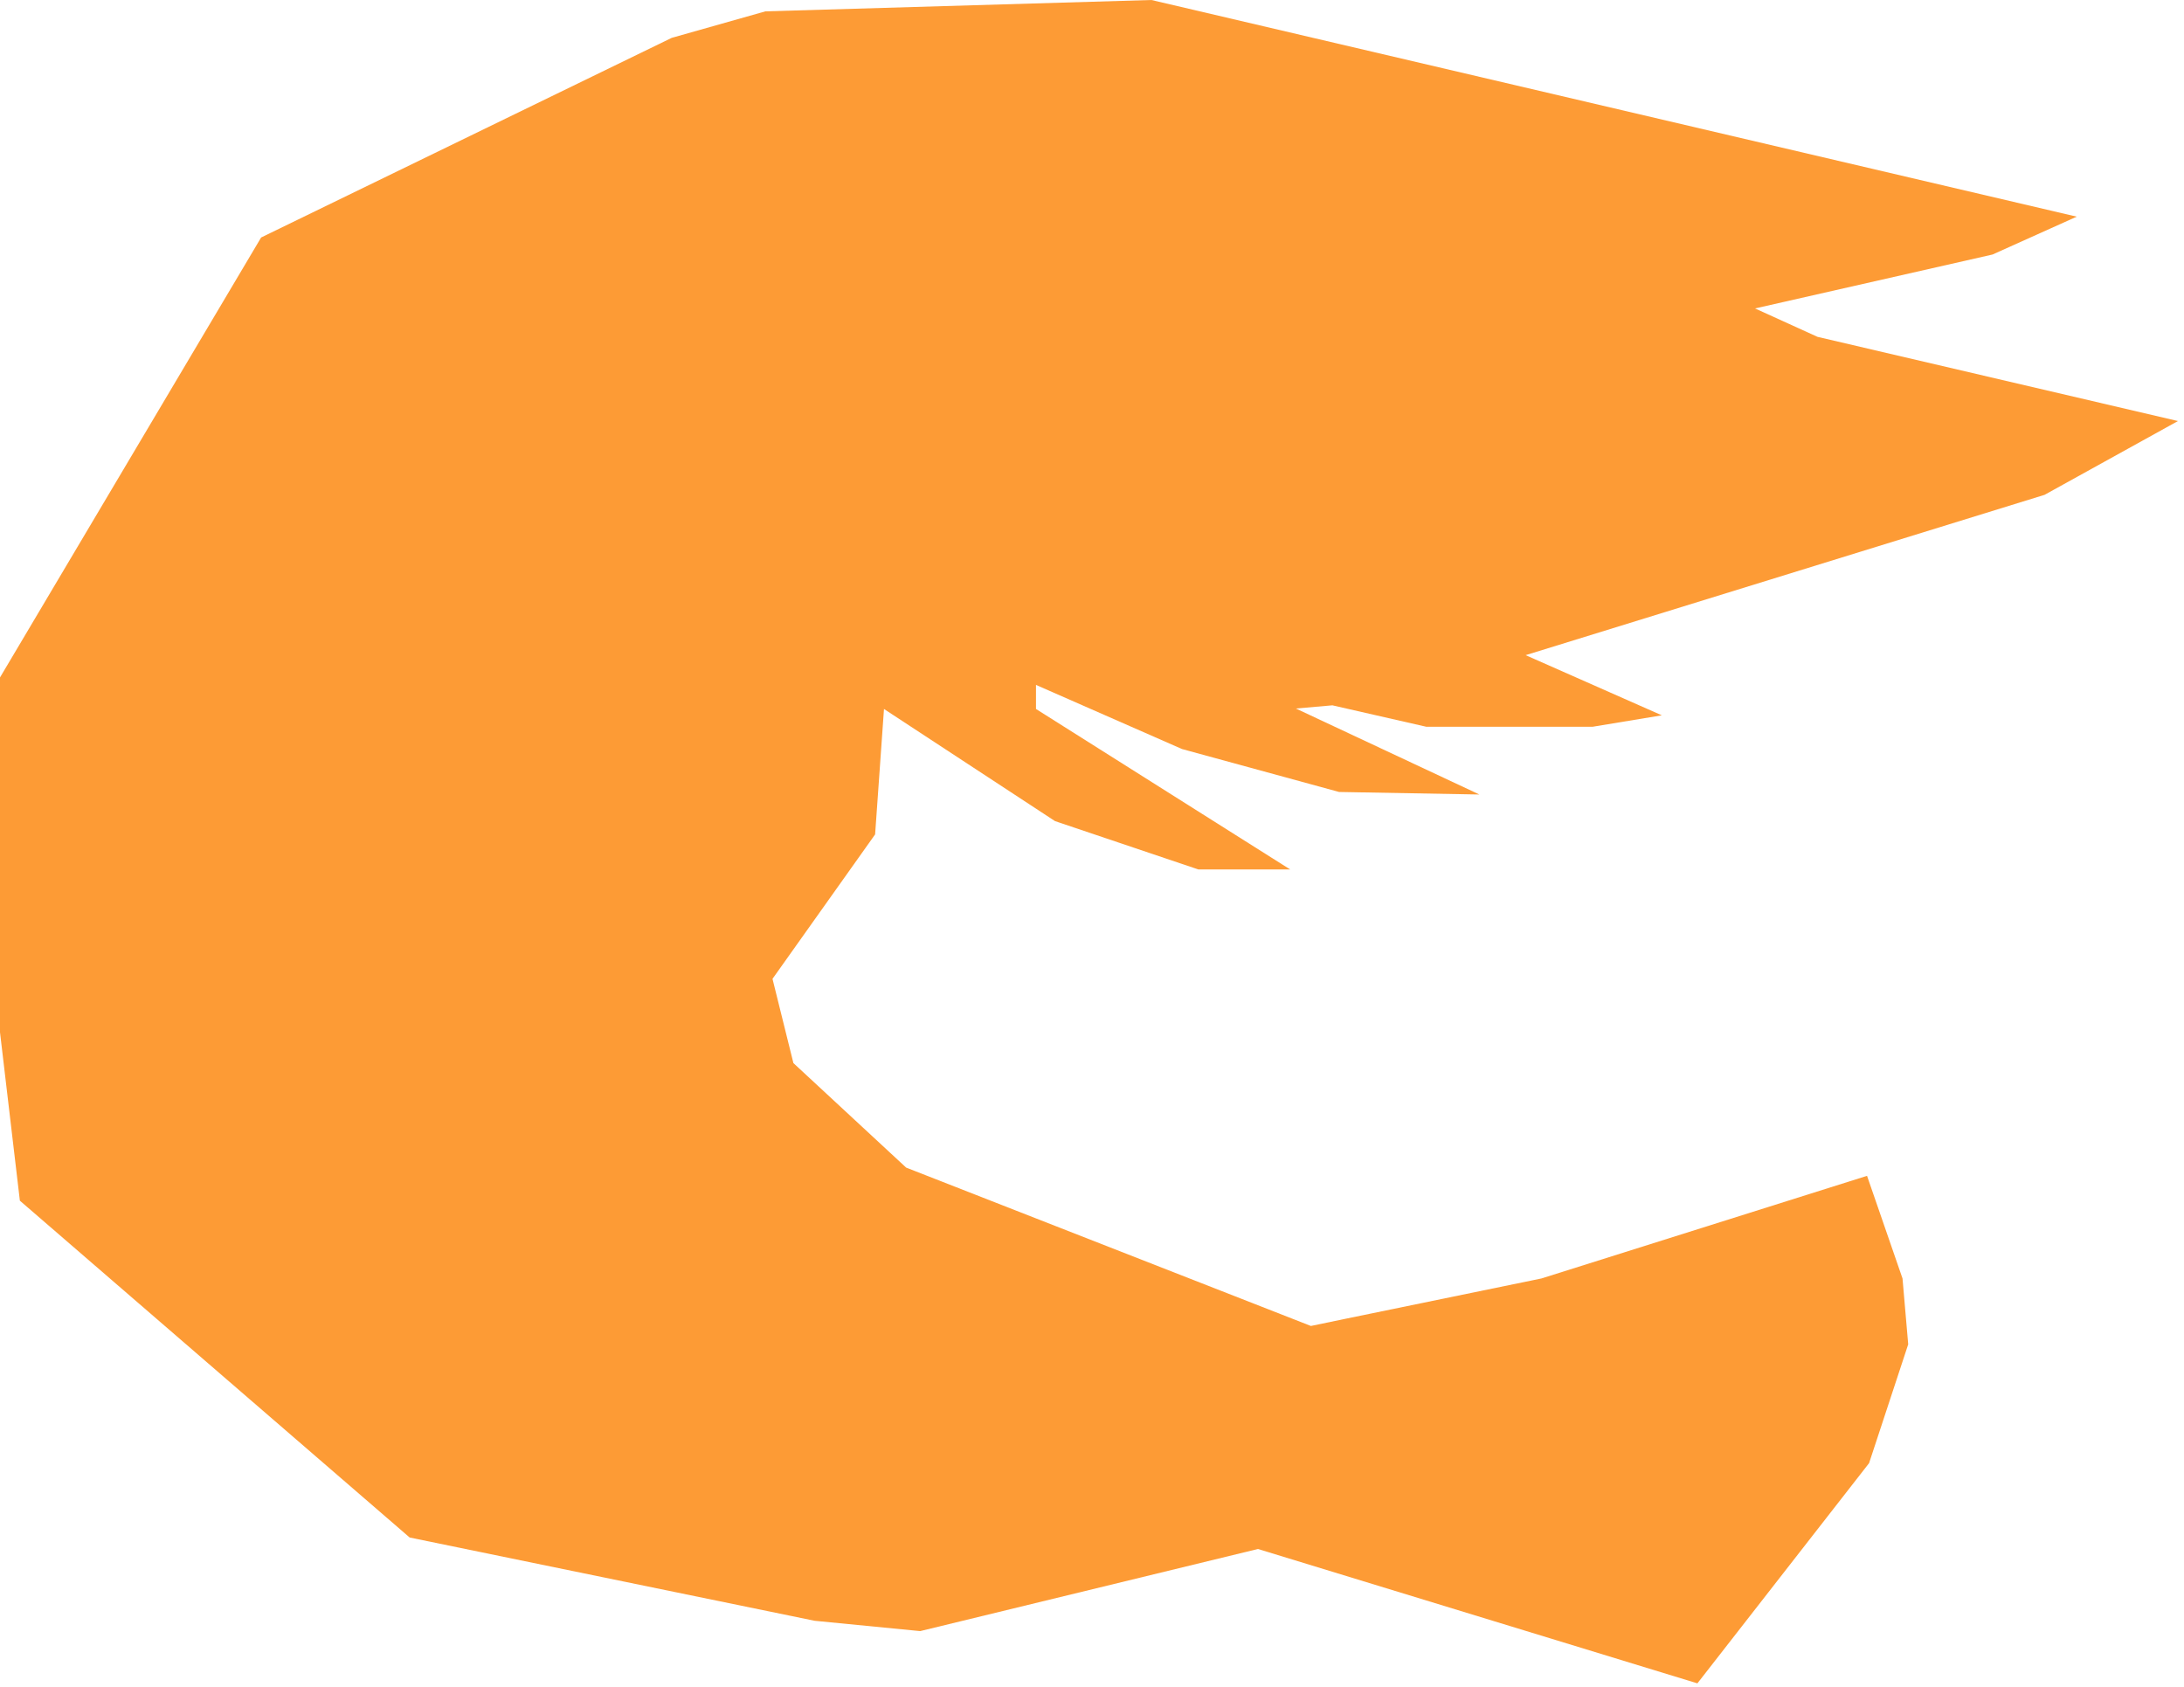
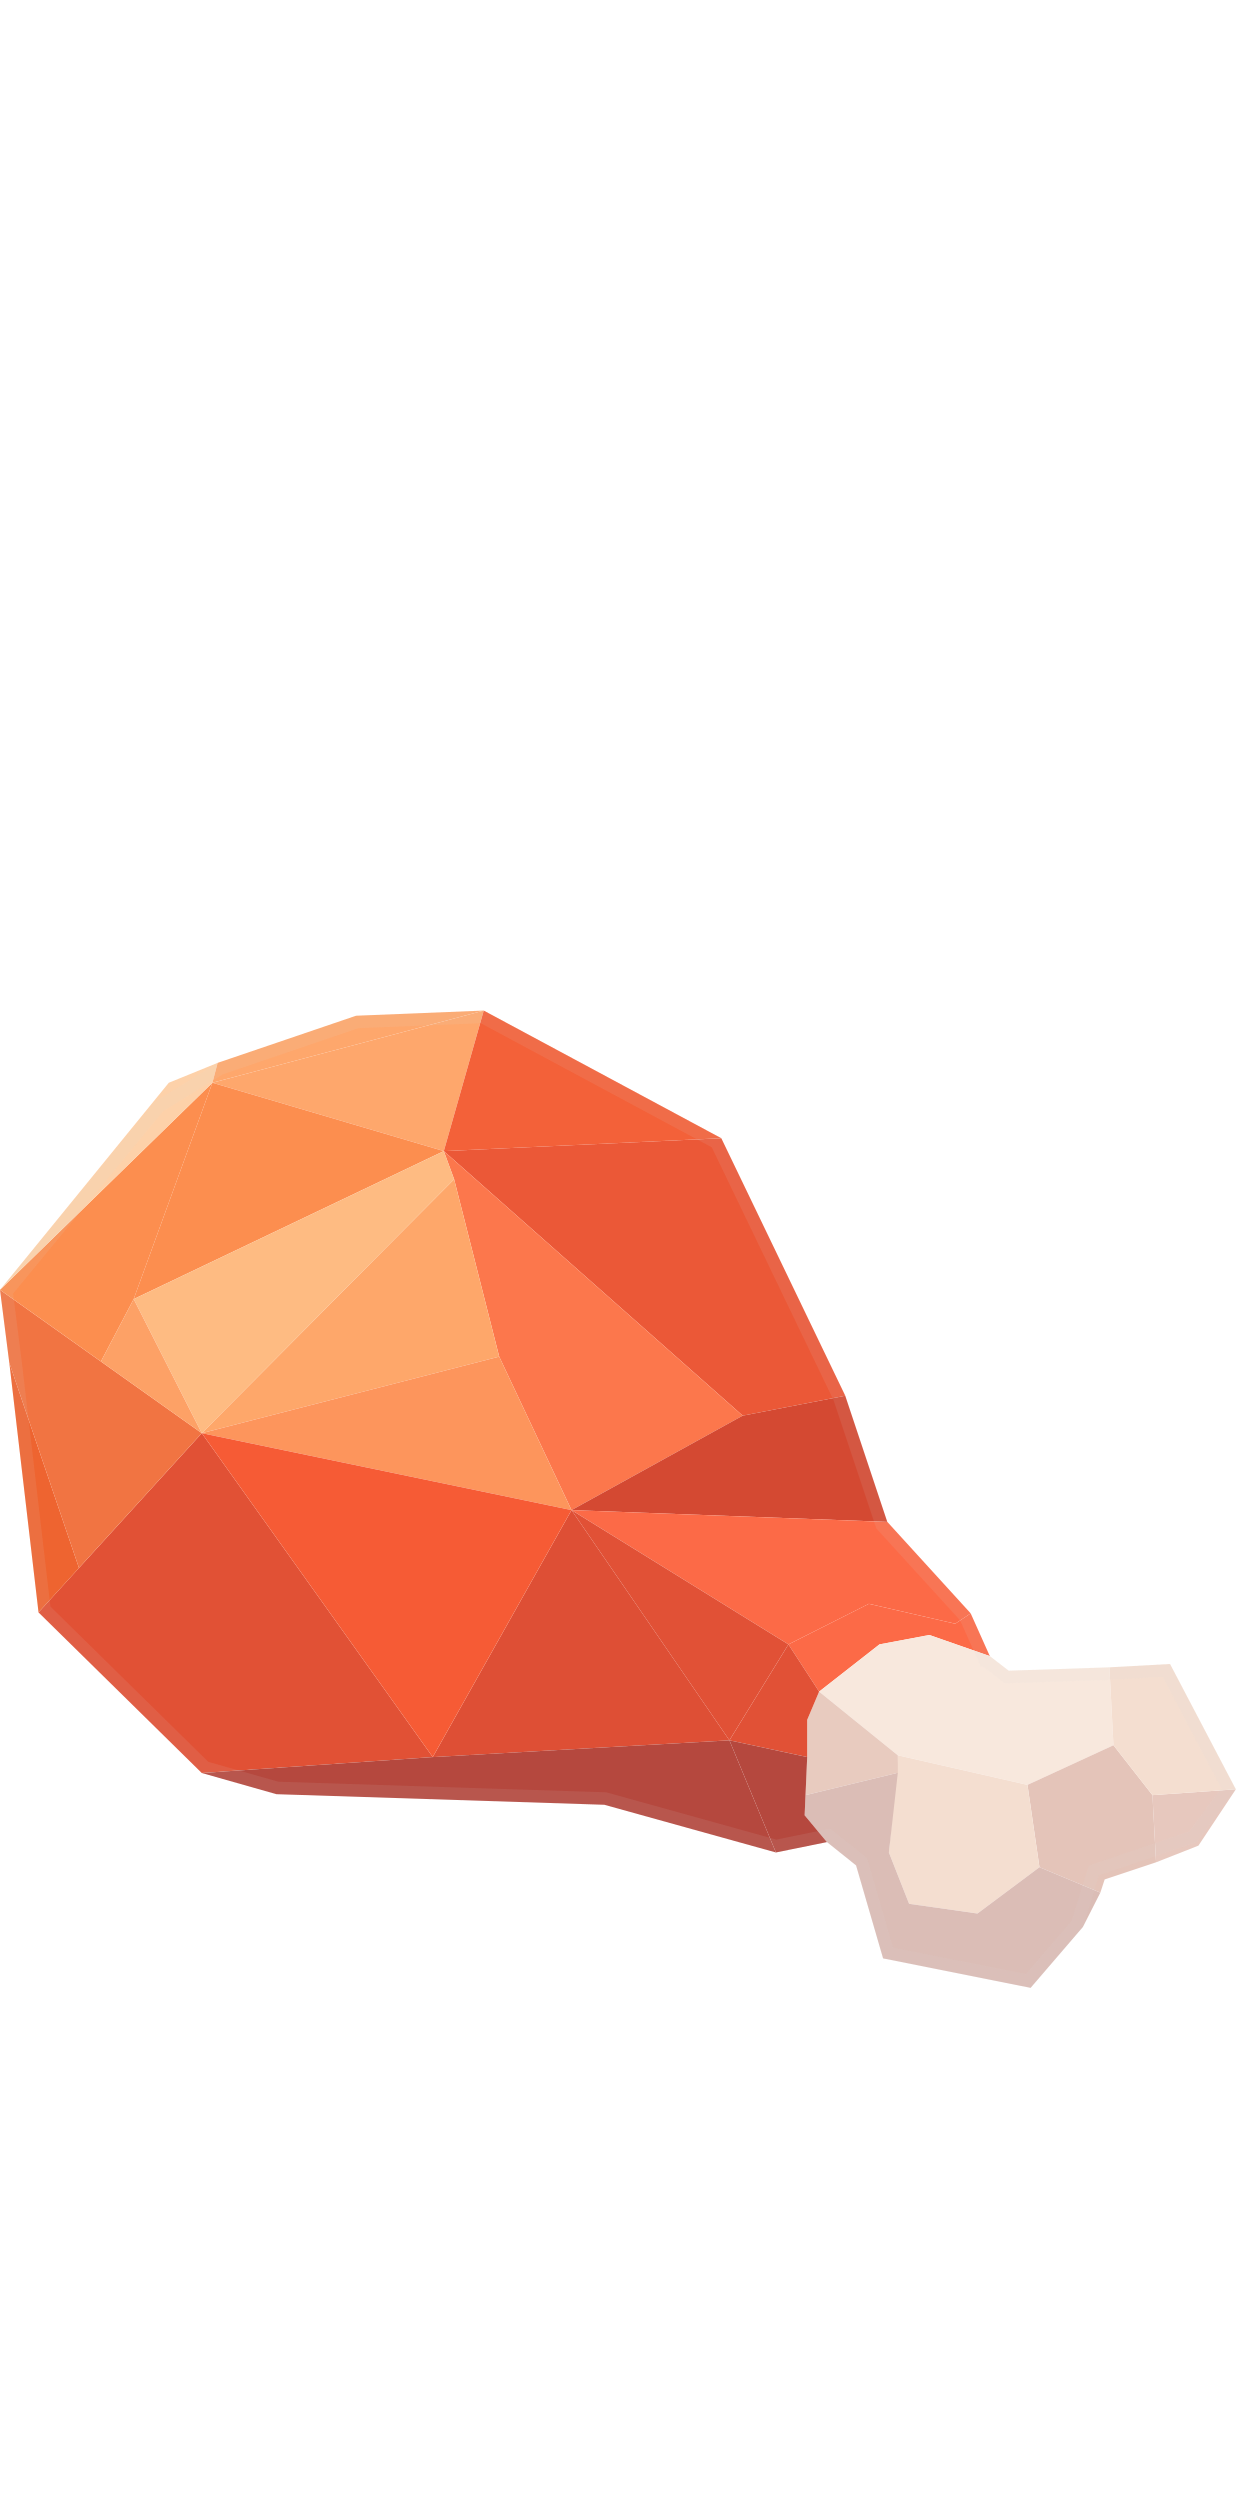
- <svg xmlns="http://www.w3.org/2000/svg" width="193" height="149" viewBox="0 0 193 149" fill="none">
-   <path d="M149.999 148.751L165.17 129.293L168.628 118.793L168.125 112.972L164.99 103.904L136.219 112.972L118.811 116.554L115.844 117.17L80.077 103.176L70.113 93.94L68.266 86.496L77.334 73.733L78.118 62.65L93.231 72.558L105.896 76.829H114.012L91.551 62.65V60.523L104.457 66.19L118.333 69.983L130.734 70.207L114.516 62.609L117.744 62.327L126.032 64.218H140.753L146.854 63.21L134.82 57.893L180.677 43.727L192.466 37.206L160.611 29.765L155.093 27.256L176.079 22.491L183.52 19.146L101.751 0L67.639 1.003L59.362 3.344L23.076 20.986L0 59.864V91.217L1.756 106.099L36.202 135.863L71.986 143.221L81.317 144.134L111.164 136.878L149.999 148.751Z" fill="#FD9B35" />
+ <svg xmlns="http://www.w3.org/2000/svg" width="100" height="200" viewBox="0 0 100 200" fill="none">
+   <path d="M3.08 128.99L16.142 141.839L34.619 140.565L16.142 114.654L3.08 128.99Z" fill="#E15135" />
+   <path d="M3.082 128.99L0.746 109.026L6.32 125.437L3.082 128.99Z" fill="#EE6430" />
+   <path d="M6.317 125.436L16.141 114.654L-8.01086e-05 103.186L0.743 109.026L6.317 125.436Z" fill="#F17442" />
+   <path d="M0.002 103.186L16.992 86.62L10.694 103.926L8.072 108.92L0.002 103.186Z" fill="#FC8E4F" />
+   <path d="M0.002 103.186L16.992 86.62L17.408 85.03L13.504 86.62L0.002 103.186Z" fill="#FDD1A9" />
+   <path d="M38.697 80.846L16.992 86.62L17.409 85.03L28.485 81.259L38.697 80.846Z" fill="#FEA76C" />
+   <path d="M38.697 80.846L16.992 86.62L35.504 92.088L38.697 80.846Z" fill="#FEA76C" />
+   <path d="M38.699 80.846L57.705 91.058L35.505 92.088L38.699 80.846Z" fill="#F36139" />
+   <path d="M67.621 111.659L57.704 91.059L35.504 92.088L59.416 113.253L67.621 111.659Z" fill="#EB5837" />
+   <path d="M36.33 94.34L35.504 92.088L59.416 113.253L45.722 120.808L39.937 108.53L36.33 94.34Z" fill="#FC774C" />
+   <path d="M70.982 121.752L67.618 111.659L59.413 113.252L45.719 120.808L70.982 121.752Z" fill="#D44932" />
+   <path d="M70.986 121.753L77.656 129.072L76.417 129.898L69.51 128.305L63.076 131.551L45.722 120.808L70.986 121.753Z" fill="#FC6A47" />
+   <path d="M79.184 132.488L77.654 129.072L76.414 129.898L69.508 128.305L63.074 131.551L65.528 135.33L70.357 131.551L74.343 130.799L79.184 132.488Z" fill="#FC6A47" />
+   <path d="M79.186 132.488L80.694 133.654L88.754 133.386L89.076 139.619L82.198 142.79L71.827 140.425L65.53 135.329L70.359 131.551L74.345 130.798L79.186 132.488Z" fill="#F8E8DD" />
+   <path d="M89.076 139.619L82.198 142.79L83.157 149.377L88.028 151.412L88.374 150.355L92.484 148.985L92.196 143.611L89.076 139.619Z" fill="#E4C4B9" />
+   <path d="M92.196 143.611L98.867 143.144L95.874 147.651L92.485 148.985L92.196 143.611Z" fill="#E7C8BE" />
+   <path d="M92.196 143.611L98.867 143.144L93.603 133.12L88.754 133.386L89.076 139.619L92.196 143.611Z" fill="#F4DED0" />
+   <path d="M71.826 140.425L82.197 142.79L83.156 149.377L78.194 153.081L72.728 152.304L71.111 148.197L71.826 140.425Z" fill="#F4DED0" />
+   <path d="M71.826 140.425L65.529 135.33L64.574 137.592V140.565L64.441 143.611L71.826 141.823V140.425Z" fill="#E8CBBF" />
+   <path d="M64.37 145.224L64.441 143.611L71.826 141.823L71.111 148.197L72.728 152.304L78.194 153.082L83.156 149.377L88.027 151.412L86.632 154.157L82.448 159.028L70.647 156.672L68.485 149.231L66.156 147.367L64.37 145.224Z" fill="#DBBDB6" />
+   <path d="M45.72 120.808L58.352 139.225L63.074 131.551L45.72 120.808Z" fill="#E15136" />
+   <path d="M63.075 131.551L65.529 135.33L64.574 137.592V140.565L58.353 139.225L63.075 131.551Z" fill="#E15136" />
+   <path d="M45.722 120.809L58.353 139.225L34.62 140.566L45.722 120.809Z" fill="#DE4F35" />
+   <path d="M62.072 148.197L58.353 139.225L34.62 140.565L16.143 141.84L22.111 143.534L48.346 144.381L62.072 148.197Z" fill="#B5483E" />
+   <path d="M62.072 148.197L58.353 139.225L64.575 140.565L64.371 145.223L66.156 147.367L62.072 148.197Z" fill="#B5483E" />
+   <path d="M36.328 94.34L16.141 114.654L39.935 108.53L36.328 94.34Z" fill="#FEA76A" />
+   <path d="M45.721 120.808L16.142 114.654L39.936 108.53L45.721 120.808Z" fill="#FD955C" />
+   <path d="M45.721 120.808L16.142 114.654L34.619 140.565L45.721 120.808Z" fill="#F65B35" />
+   <path d="M35.502 92.088L16.991 86.62L10.693 103.926L35.502 92.088Z" fill="#FC8E4F" />
+   <path d="M16.143 114.654L10.695 103.926L35.504 92.088L36.33 94.34L16.143 114.654Z" fill="#FEBB82" />
+   <path d="M16.141 114.654L10.693 103.926L8.07 108.92L16.141 114.654Z" fill="#FDA166" />
+   <path opacity="0.1" d="M57.324 91.42L67.158 111.848L70.51 121.91L70.543 122.01L70.614 122.089L77.232 129.349L78.728 132.692L78.818 132.892L78.947 132.934L80.389 134.05L80.531 134.161L80.712 134.154L88.772 133.885V133.886L88.781 133.885L93.31 133.636L98.279 143.099L95.439 146.943L87.75 149.557L87.509 149.639L87.433 149.882L86.186 153.911L82.261 158.48L71.044 156.241L68.967 149.091L68.923 148.94L68.799 148.84L66.47 146.976L66.287 146.831L66.058 146.876L62.092 147.683L48.48 143.9L48.423 143.883L48.363 143.881L22.189 143.036L16.403 141.393L3.557 128.755L1.243 108.973L1.239 108.942L1.237 108.935L0.524 103.335L12.71 88.525L17.619 85.487L28.578 81.756L38.582 81.351L57.324 91.42Z" stroke="#D9D9D9" />
</svg>
